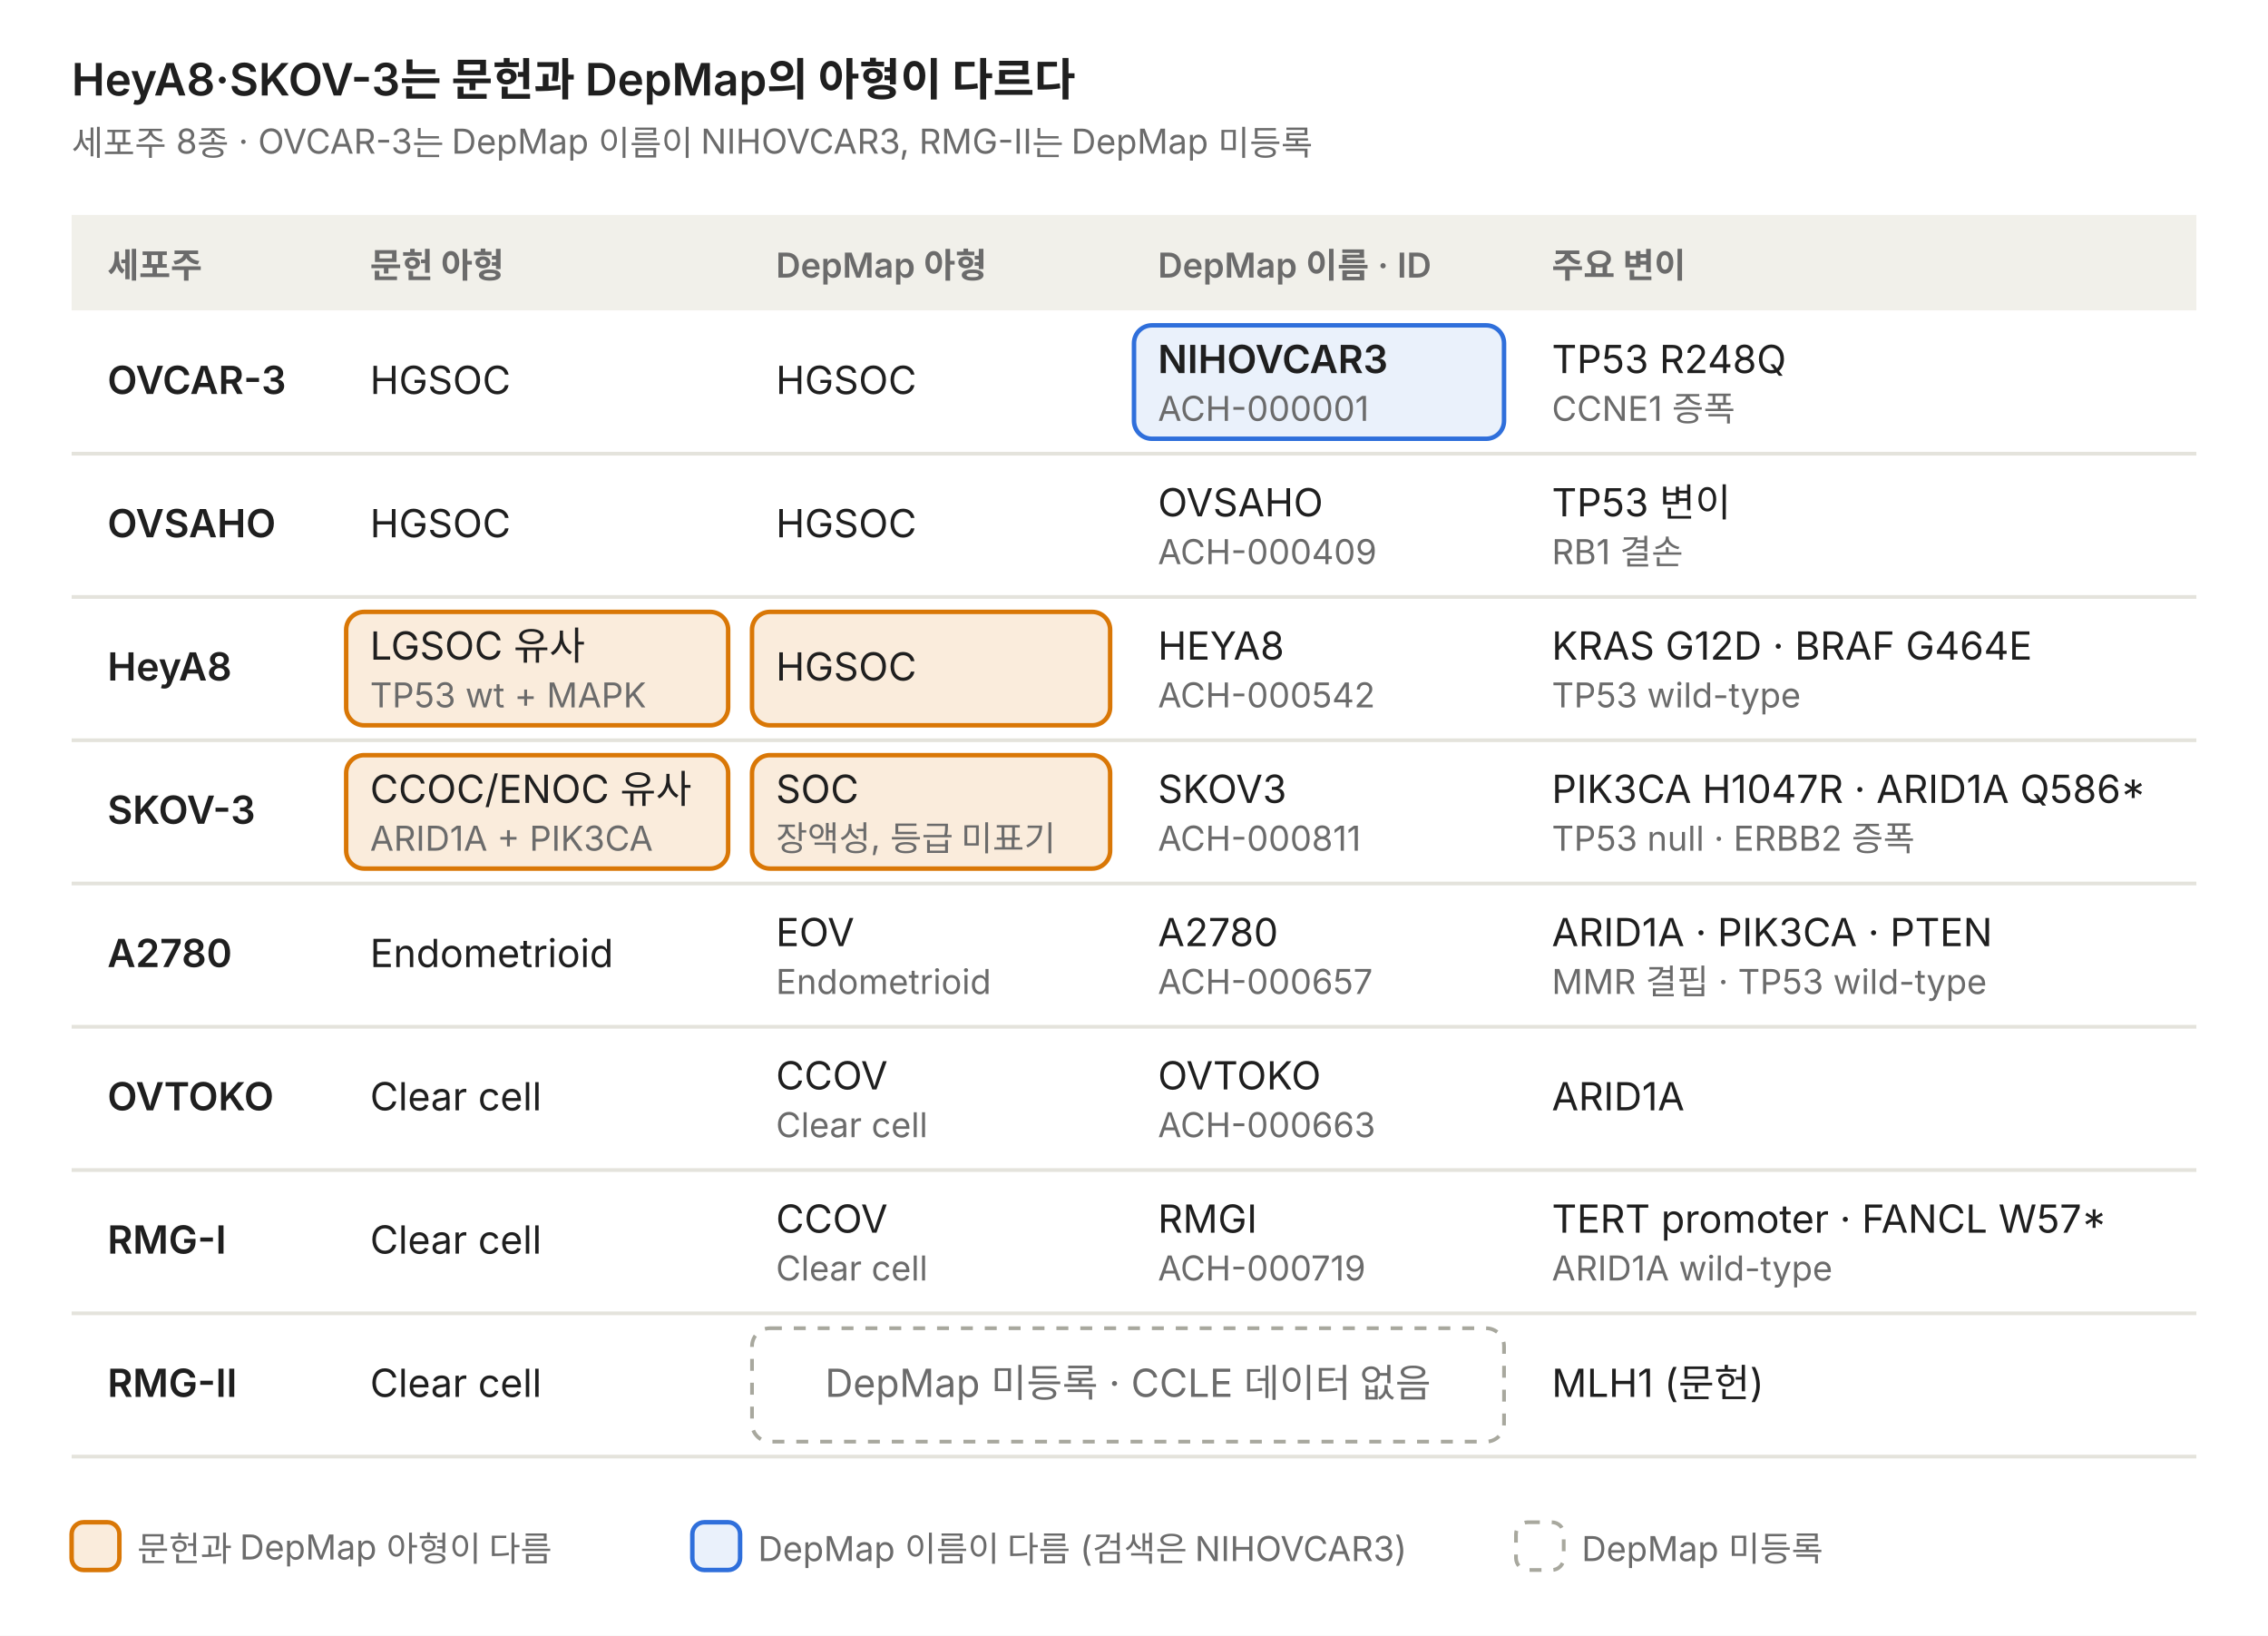
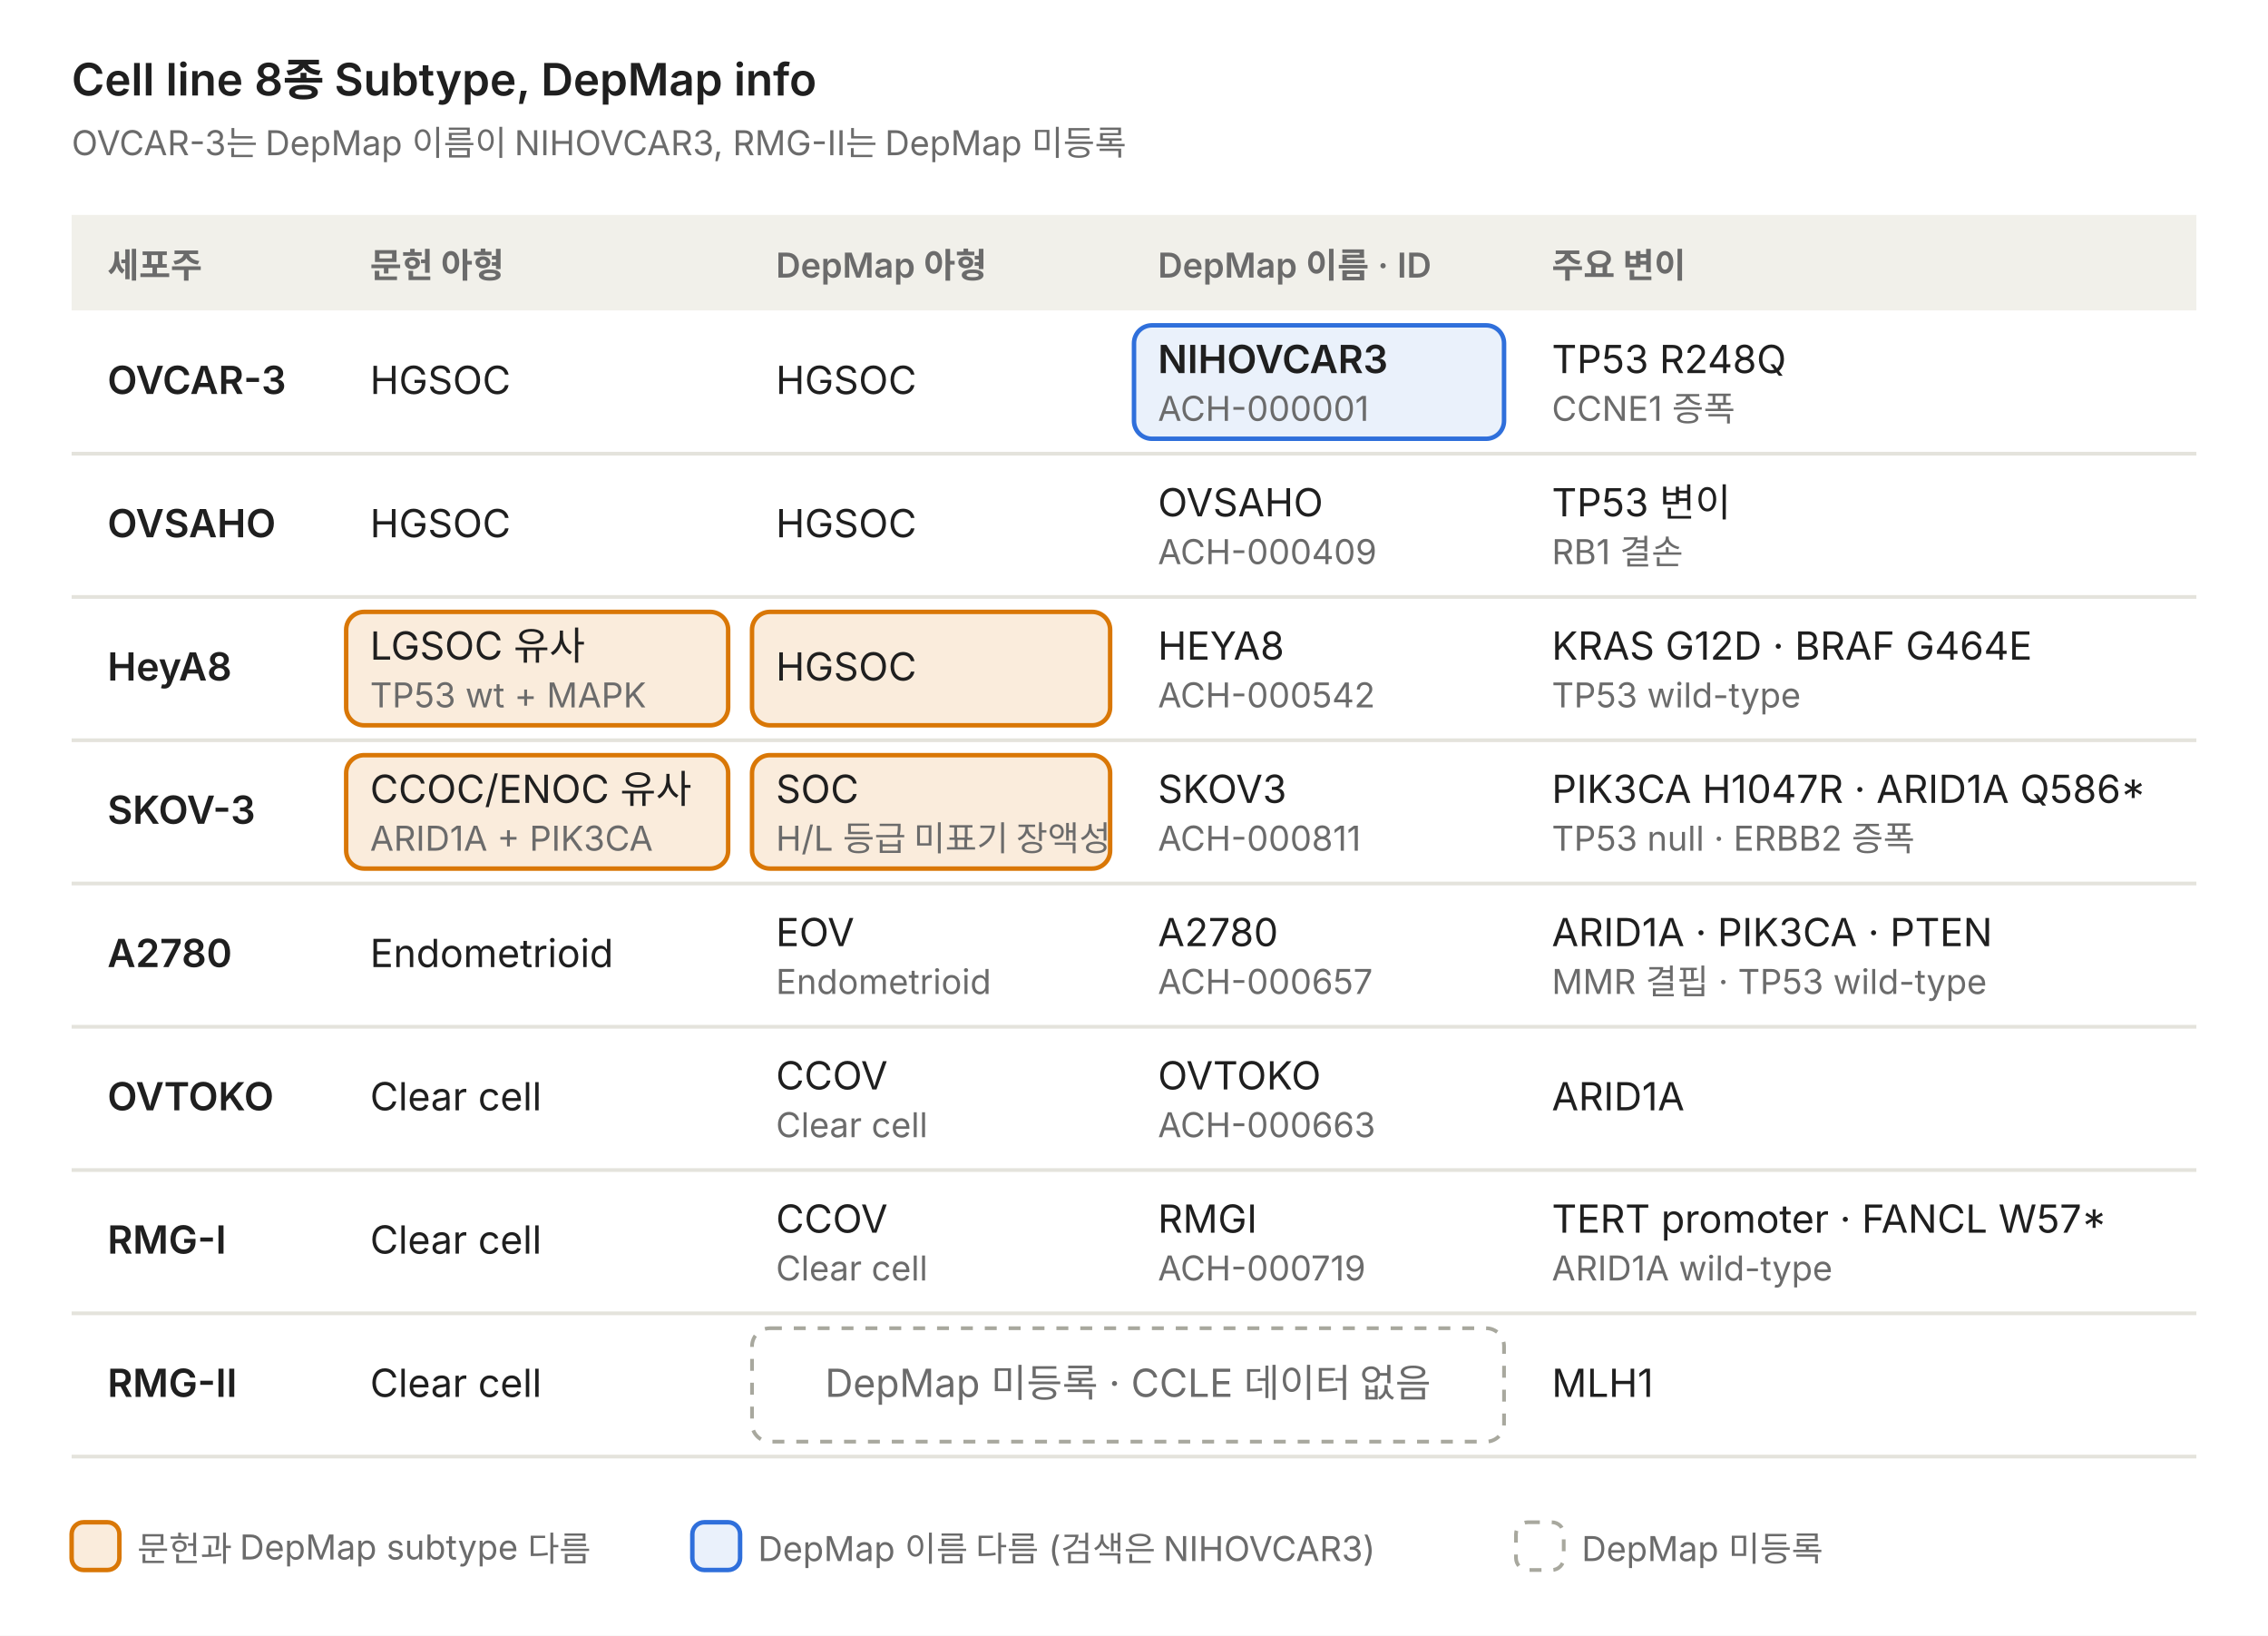
<svg xmlns="http://www.w3.org/2000/svg" viewBox="0 0 760 548" width="760" height="548" font-family="-apple-system, 'Segoe UI', 'Apple SD Gothic Neo', 'Malgun Gothic', sans-serif" font-size="13">
  <rect width="760" height="548" fill="#ffffff" />
  <defs>
    <marker id="a" viewBox="0 0 10 10" refX="9" refY="5" markerWidth="6" markerHeight="6" orient="auto-start-reverse">
      <path d="M0 0L10 5L0 10z" fill="#a8a89e" />
    </marker>
  </defs>
-   <text x="24" y="32" font-size="15" font-weight="600" fill="#1f1f1f">HeyA8·SKOV-3는 문헌과 DepMap의 아형이 다르다</text>
-   <text x="24" y="52" font-size="11.5" fill="#6b6b6b">세포주 8종 · OVCAR-3는 DepMap 이름이 NIHOVCAR3, RMG-II는 DepMap 미등록</text>
+   <text x="24" y="32" font-size="15" font-weight="600" fill="#1f1f1f">Cell line 8종 Subtype, DepMap info</text>
+   <text x="24" y="52" font-size="11.5" fill="#6b6b6b">OVCAR-3는 DepMap 이름이 NIHOVCAR3, RMG-II는 DepMap 미등록</text>
  <g>
    <rect x="24" y="72" width="712" height="32" rx="0" fill="#f1f0ea" stroke="none" stroke-width="1.25" />
    <text x="36" y="93" font-size="11.5" font-weight="600" fill="#6b6b6b">세포주</text>
    <text x="124" y="93" font-size="11.5" font-weight="600" fill="#6b6b6b">문헌 아형</text>
    <text x="260" y="93" font-size="11.5" font-weight="600" fill="#6b6b6b">DepMap 아형</text>
    <text x="388" y="93" font-size="11.5" font-weight="600" fill="#6b6b6b">DepMap 이름 · ID</text>
    <text x="520" y="93" font-size="11.5" font-weight="600" fill="#6b6b6b">주요 변이</text>
  </g>
  <g>
    <path d="M24 152H736" fill="none" stroke="#e4e3dc" stroke-width="1.25" />
    <text x="36" y="132" font-size="13" font-weight="600" fill="#1f1f1f">OVCAR-3</text>
    <text x="124" y="132" font-size="13" fill="#1f1f1f">HGSOC</text>
    <text x="260" y="132" font-size="13" fill="#1f1f1f">HGSOC</text>
    <rect x="380" y="109" width="124" height="38" rx="6" fill="#2f6fdb" stroke="#2f6fdb" stroke-width="1.5" fill-opacity="0.1" />
    <text x="388" y="125" font-size="13" font-weight="600" fill="#1f1f1f">NIHOVCAR3</text>
    <text x="388" y="141" font-size="11.5" fill="#6b6b6b">ACH-000001</text>
    <text x="520" y="125" font-size="13" fill="#1f1f1f">TP53 R248Q</text>
    <text x="520" y="141" font-size="11.5" fill="#6b6b6b">CCNE1 증폭</text>
  </g>
  <g>
    <path d="M24 200H736" fill="none" stroke="#e4e3dc" stroke-width="1.25" />
    <text x="36" y="180" font-size="13" font-weight="600" fill="#1f1f1f">OVSAHO</text>
    <text x="124" y="180" font-size="13" fill="#1f1f1f">HGSOC</text>
    <text x="260" y="180" font-size="13" fill="#1f1f1f">HGSOC</text>
    <text x="388" y="173" font-size="13" fill="#1f1f1f">OVSAHO</text>
    <text x="388" y="189" font-size="11.5" fill="#6b6b6b">ACH-000409</text>
    <text x="520" y="173" font-size="13" fill="#1f1f1f">TP53 변이</text>
    <text x="520" y="189" font-size="11.5" fill="#6b6b6b">RB1 결손</text>
  </g>
  <g>
    <path d="M24 248H736" fill="none" stroke="#e4e3dc" stroke-width="1.25" />
    <text x="36" y="228" font-size="13" font-weight="600" fill="#1f1f1f">HeyA8</text>
    <rect x="116" y="205" width="128" height="38" rx="6" fill="#d97706" stroke="#d97706" stroke-width="1.5" fill-opacity="0.14" />
    <text x="124" y="221" font-size="13" fill="#1f1f1f">LGSOC 유사</text>
    <text x="124" y="237" font-size="11.5" fill="#6b6b6b">TP53 wt + MAPK</text>
    <rect x="252" y="205" width="120" height="38" rx="6" fill="#d97706" stroke="#d97706" stroke-width="1.5" fill-opacity="0.14" />
    <text x="260" y="228" font-size="13" fill="#1f1f1f">HGSOC</text>
    <text x="388" y="221" font-size="13" fill="#1f1f1f">HEYA8</text>
    <text x="388" y="237" font-size="11.5" fill="#6b6b6b">ACH-000542</text>
    <text x="520" y="221" font-size="13" fill="#1f1f1f">KRAS G12D · BRAF G464E</text>
    <text x="520" y="237" font-size="11.5" fill="#6b6b6b">TP53 wild-type</text>
  </g>
  <g>
    <path d="M24 296H736" fill="none" stroke="#e4e3dc" stroke-width="1.25" />
    <text x="36" y="276" font-size="13" font-weight="600" fill="#1f1f1f">SKOV-3</text>
    <rect x="116" y="253" width="128" height="38" rx="6" fill="#d97706" stroke="#d97706" stroke-width="1.5" fill-opacity="0.14" />
    <text x="124" y="269" font-size="13" fill="#1f1f1f">CCOC/ENOC 유사</text>
    <text x="124" y="285" font-size="11.5" fill="#6b6b6b">ARID1A + PIK3CA</text>
    <rect x="252" y="253" width="120" height="38" rx="6" fill="#d97706" stroke="#d97706" stroke-width="1.5" fill-opacity="0.14" />
    <text x="260" y="269" font-size="13" fill="#1f1f1f">SOC</text>
-     <text x="260" y="285" font-size="11.5" fill="#6b6b6b">장액성, 등급 미표기</text>
+     <text x="260" y="285" font-size="11.5" fill="#6b6b6b">H/L 등급 미표기 장액성</text>
    <text x="388" y="269" font-size="13" fill="#1f1f1f">SKOV3</text>
    <text x="388" y="285" font-size="11.5" fill="#6b6b6b">ACH-000811</text>
    <text x="520" y="269" font-size="13" fill="#1f1f1f">PIK3CA H1047R · ARID1A Q586*</text>
    <text x="520" y="285" font-size="11.5" fill="#6b6b6b">TP53 null · ERBB2 증폭</text>
  </g>
  <g>
    <path d="M24 344H736" fill="none" stroke="#e4e3dc" stroke-width="1.25" />
    <text x="36" y="324" font-size="13" font-weight="600" fill="#1f1f1f">A2780</text>
    <text x="124" y="324" font-size="13" fill="#1f1f1f">Endometrioid</text>
    <text x="260" y="317" font-size="13" fill="#1f1f1f">EOV</text>
    <text x="260" y="333" font-size="11.5" fill="#6b6b6b">Endometrioid</text>
    <text x="388" y="317" font-size="13" fill="#1f1f1f">A2780</text>
    <text x="388" y="333" font-size="11.5" fill="#6b6b6b">ACH-000657</text>
    <text x="520" y="317" font-size="13" fill="#1f1f1f">ARID1A · PIK3CA · PTEN</text>
    <text x="520" y="333" font-size="11.5" fill="#6b6b6b">MMR 결핍 · TP53 wild-type</text>
  </g>
  <g>
    <path d="M24 392H736" fill="none" stroke="#e4e3dc" stroke-width="1.25" />
    <text x="36" y="372" font-size="13" font-weight="600" fill="#1f1f1f">OVTOKO</text>
    <text x="124" y="372" font-size="13" fill="#1f1f1f">Clear cell</text>
    <text x="260" y="365" font-size="13" fill="#1f1f1f">CCOV</text>
    <text x="260" y="381" font-size="11.5" fill="#6b6b6b">Clear cell</text>
    <text x="388" y="365" font-size="13" fill="#1f1f1f">OVTOKO</text>
    <text x="388" y="381" font-size="11.5" fill="#6b6b6b">ACH-000663</text>
    <text x="520" y="372" font-size="13" fill="#1f1f1f">ARID1A</text>
  </g>
  <g>
    <path d="M24 440H736" fill="none" stroke="#e4e3dc" stroke-width="1.25" />
    <text x="36" y="420" font-size="13" font-weight="600" fill="#1f1f1f">RMG-I</text>
    <text x="124" y="420" font-size="13" fill="#1f1f1f">Clear cell</text>
    <text x="260" y="413" font-size="13" fill="#1f1f1f">CCOV</text>
    <text x="260" y="429" font-size="11.5" fill="#6b6b6b">Clear cell</text>
    <text x="388" y="413" font-size="13" fill="#1f1f1f">RMGI</text>
    <text x="388" y="429" font-size="11.5" fill="#6b6b6b">ACH-000719</text>
    <text x="520" y="413" font-size="13" fill="#1f1f1f">TERT promoter · FANCL W57*</text>
    <text x="520" y="429" font-size="11.5" fill="#6b6b6b">ARID1A wild-type</text>
  </g>
  <g>
    <path d="M24 488H736" fill="none" stroke="#e4e3dc" stroke-width="1.25" />
    <text x="36" y="468" font-size="13" font-weight="600" fill="#1f1f1f">RMG-II</text>
    <text x="124" y="468" font-size="13" fill="#1f1f1f">Clear cell</text>
    <rect x="252" y="445" width="252" height="38" rx="6" fill="none" stroke="#a8a89e" stroke-width="1.25" stroke-dasharray="4 4" />
    <text x="378" y="468" text-anchor="middle" font-size="13" fill="#6b6b6b">DepMap 미등록 · CCLE 데이터 없음</text>
-     <text x="520" y="468" font-size="13" fill="#1f1f1f">MLH1 (문헌)</text>
+     <text x="520" y="468" font-size="13" fill="#1f1f1f">MLH1</text>
  </g>
  <g>
    <rect x="24" y="510" width="16" height="16" rx="4" fill="#d97706" stroke="#d97706" stroke-width="1.5" fill-opacity="0.14" />
-     <text x="46" y="523" font-size="11.5" fill="#6b6b6b">문헌과 DepMap 아형이 다름</text>
+     <text x="46" y="523" font-size="11.5" fill="#6b6b6b">문헌과 DepMap subtype 다름</text>
    <rect x="232" y="510" width="16" height="16" rx="4" fill="#2f6fdb" stroke="#2f6fdb" stroke-width="1.5" fill-opacity="0.1" />
-     <text x="254" y="523" font-size="11.5" fill="#6b6b6b">DepMap 이름이 다름 (검색은 NIHOVCAR3)</text>
+     <text x="254" y="523" font-size="11.5" fill="#6b6b6b">DepMap 이름 다름 (검색은 NIHOVCAR3)</text>
    <rect x="508" y="510" width="16" height="16" rx="4" fill="none" stroke="#a8a89e" stroke-width="1.25" stroke-dasharray="4 4" />
    <text x="530" y="523" font-size="11.5" fill="#6b6b6b">DepMap 미등록</text>
  </g>
</svg>
